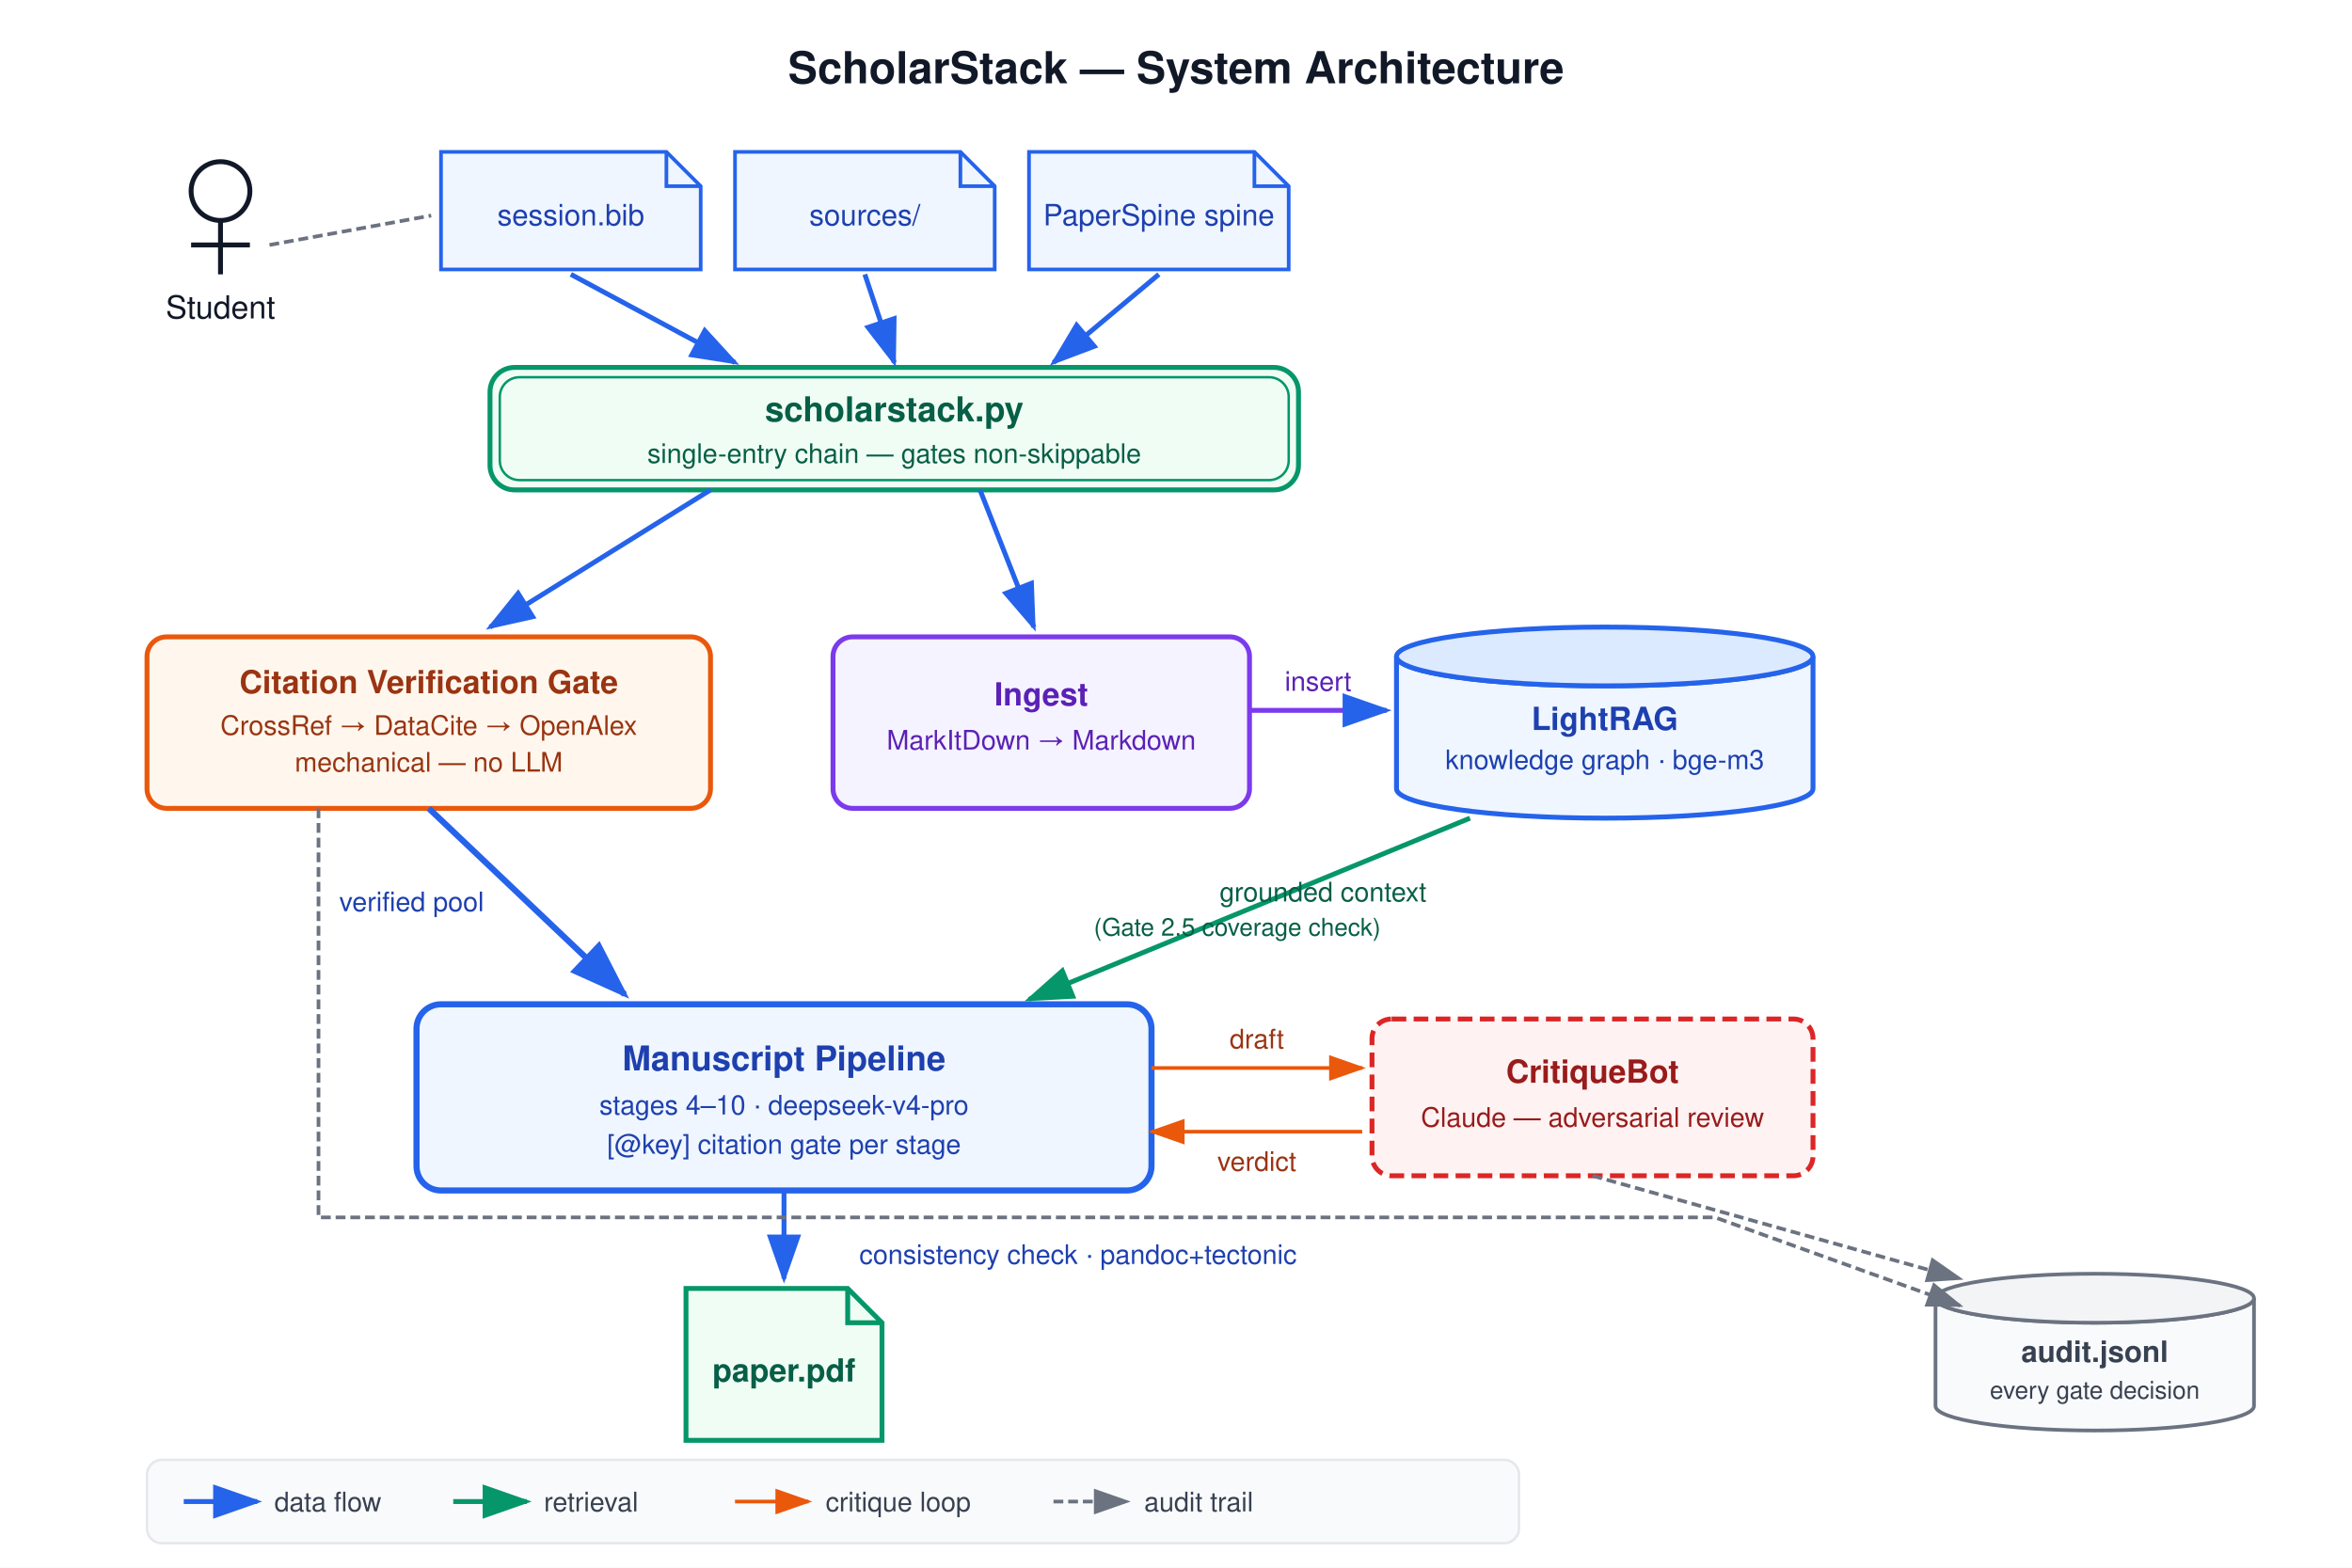
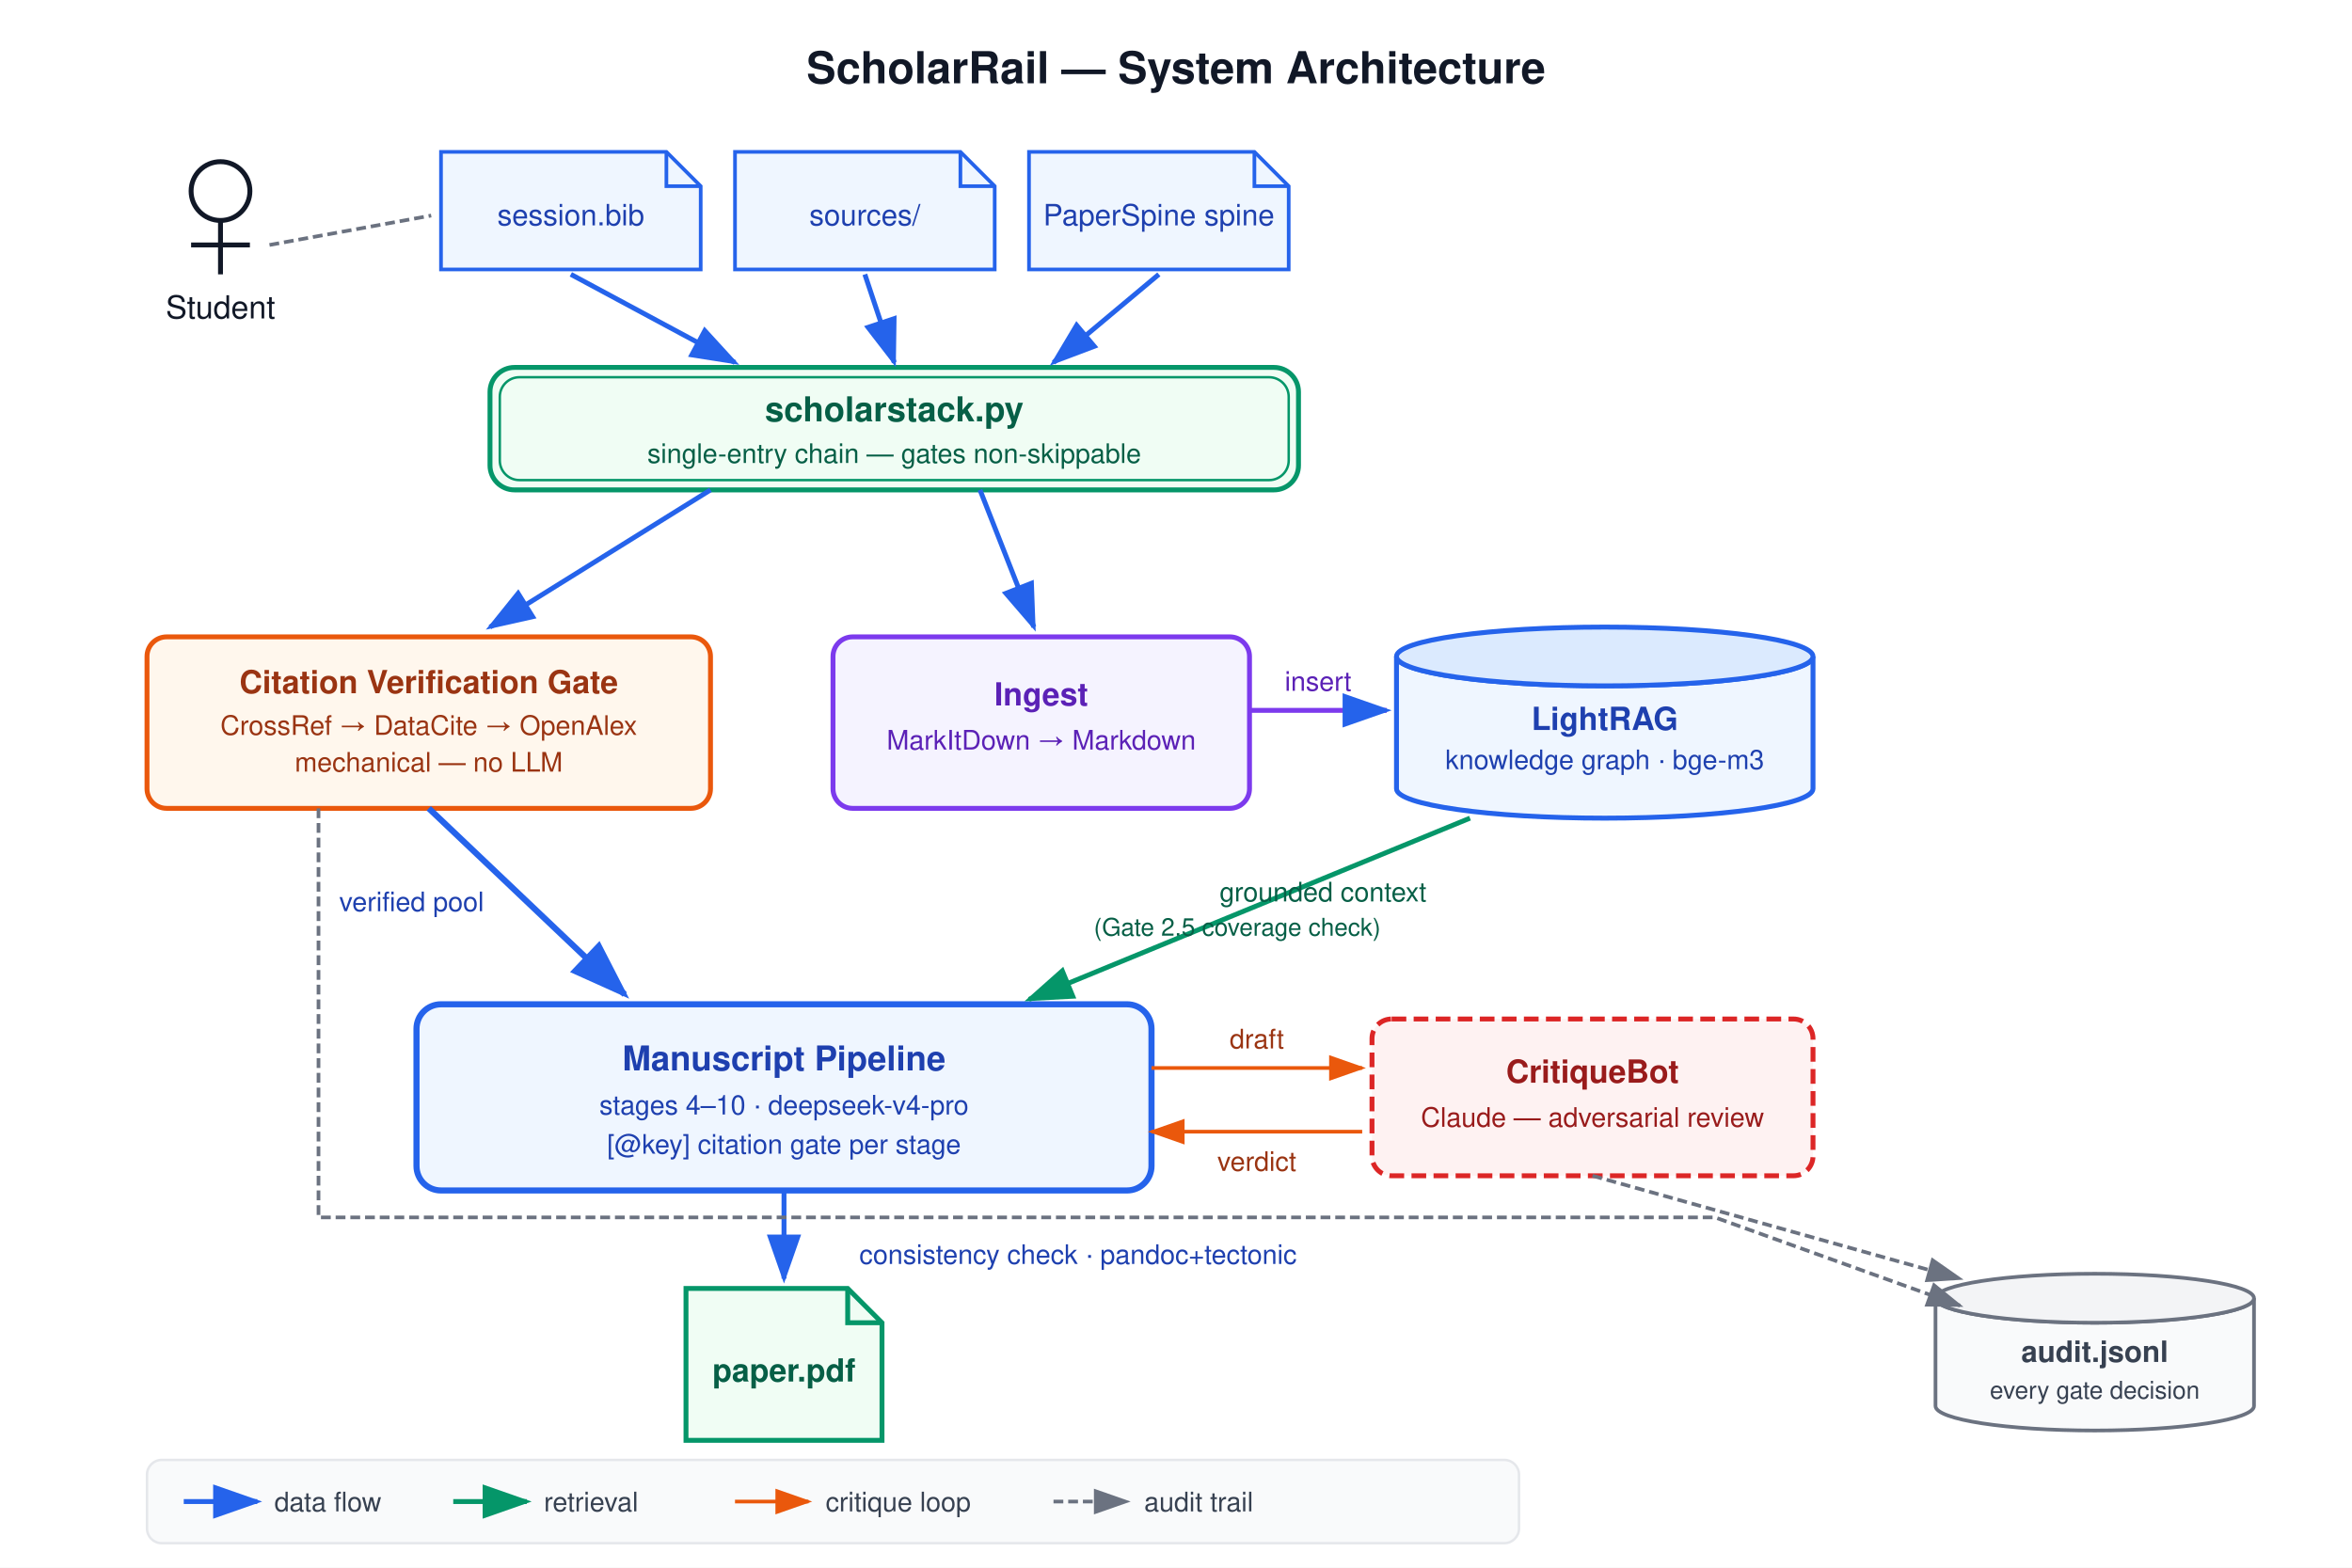
<svg xmlns="http://www.w3.org/2000/svg" viewBox="0 0 960 640" font-family="Helvetica, Arial, sans-serif">
  <defs>
    <marker id="ab" markerWidth="10" markerHeight="7" refX="9" refY="3.5" orient="auto">
      <polygon points="0 0, 10 3.5, 0 7" fill="#2563eb" />
    </marker>
    <marker id="ag" markerWidth="10" markerHeight="7" refX="9" refY="3.5" orient="auto">
      <polygon points="0 0, 10 3.5, 0 7" fill="#059669" />
    </marker>
    <marker id="ao" markerWidth="10" markerHeight="7" refX="9" refY="3.5" orient="auto">
      <polygon points="0 0, 10 3.5, 0 7" fill="#ea580c" />
    </marker>
    <marker id="ay" markerWidth="10" markerHeight="7" refX="9" refY="3.5" orient="auto">
      <polygon points="0 0, 10 3.5, 0 7" fill="#6b7280" />
    </marker>
  </defs>
  <rect width="960" height="640" fill="#ffffff" />
-   <text x="480" y="34" text-anchor="middle" font-size="18" font-weight="bold" fill="#111827">ScholarStack — System Architecture</text>
+   <text x="480" y="34" text-anchor="middle" font-size="18" font-weight="bold" fill="#111827">ScholarRail — System Architecture</text>
  <circle cx="90" cy="78" r="12" fill="none" stroke="#111827" stroke-width="2" />
  <line x1="90" y1="90" x2="90" y2="112" stroke="#111827" stroke-width="2" />
  <line x1="78" y1="100" x2="102" y2="100" stroke="#111827" stroke-width="2" />
  <text x="90" y="130" text-anchor="middle" font-size="13" fill="#111827">Student</text>
  <path d="M 180,62 h 92 l 14,14 v 34 h -106 z" fill="#eff6ff" stroke="#2563eb" stroke-width="1.5" />
  <path d="M 272,62 v 14 h 14" fill="none" stroke="#2563eb" stroke-width="1.5" />
  <text x="233" y="92" text-anchor="middle" font-size="12" fill="#1e40af">session.bib</text>
  <path d="M 300,62 h 92 l 14,14 v 34 h -106 z" fill="#eff6ff" stroke="#2563eb" stroke-width="1.5" />
  <path d="M 392,62 v 14 h 14" fill="none" stroke="#2563eb" stroke-width="1.5" />
  <text x="353" y="92" text-anchor="middle" font-size="12" fill="#1e40af">sources/</text>
  <path d="M 420,62 h 92 l 14,14 v 34 h -106 z" fill="#eff6ff" stroke="#2563eb" stroke-width="1.5" />
  <path d="M 512,62 v 14 h 14" fill="none" stroke="#2563eb" stroke-width="1.5" />
  <text x="473" y="92" text-anchor="middle" font-size="12" fill="#1e40af">PaperSpine spine</text>
  <rect x="200" y="150" width="330" height="50" rx="10" fill="#f0fdf4" stroke="#059669" stroke-width="2" />
  <rect x="204" y="154" width="322" height="42" rx="8" fill="none" stroke="#059669" stroke-width="1" />
  <text x="365" y="172" text-anchor="middle" font-size="14" font-weight="bold" fill="#065f46">scholarstack.py</text>
  <text x="365" y="189" text-anchor="middle" font-size="11" fill="#065f46">single-entry chain — gates non-skippable</text>
  <line x1="110" y1="100" x2="176" y2="88" stroke="#6b7280" stroke-width="1.5" stroke-dasharray="4,2" />
  <line x1="233" y1="112" x2="300" y2="148" stroke="#2563eb" stroke-width="2" marker-end="url(#ab)" />
  <line x1="353" y1="112" x2="365" y2="148" stroke="#2563eb" stroke-width="2" marker-end="url(#ab)" />
  <line x1="473" y1="112" x2="430" y2="148" stroke="#2563eb" stroke-width="2" marker-end="url(#ab)" />
  <rect x="60" y="260" width="230" height="70" rx="8" fill="#fff7ed" stroke="#ea580c" stroke-width="2" />
  <text x="175" y="283" text-anchor="middle" font-size="13" font-weight="bold" fill="#9a3412">Citation Verification Gate</text>
  <text x="175" y="300" text-anchor="middle" font-size="11" fill="#9a3412">CrossRef → DataCite → OpenAlex</text>
  <text x="175" y="315" text-anchor="middle" font-size="11" fill="#9a3412">mechanical — no LLM</text>
  <rect x="340" y="260" width="170" height="70" rx="8" fill="#f5f3ff" stroke="#7c3aed" stroke-width="2" />
  <text x="425" y="288" text-anchor="middle" font-size="13" font-weight="bold" fill="#5b21b6">Ingest</text>
  <text x="425" y="306" text-anchor="middle" font-size="11" fill="#5b21b6">MarkItDown → Markdown</text>
  <path d="M 570,268 a 85,12 0 0 0 170,0 v 54 a 85,12 0 0 1 -170,0 z" fill="#eff6ff" stroke="#2563eb" stroke-width="2" />
  <ellipse cx="655" cy="268" rx="85" ry="12" fill="#dbeafe" stroke="#2563eb" stroke-width="2" />
  <text x="655" y="298" text-anchor="middle" font-size="13" font-weight="bold" fill="#1e40af">LightRAG</text>
  <text x="655" y="314" text-anchor="middle" font-size="11" fill="#1e40af">knowledge graph · bge-m3</text>
  <line x1="290" y1="200" x2="200" y2="256" stroke="#2563eb" stroke-width="2" marker-end="url(#ab)" />
  <line x1="400" y1="200" x2="422" y2="256" stroke="#2563eb" stroke-width="2" marker-end="url(#ab)" />
  <line x1="510" y1="290" x2="566" y2="290" stroke="#7c3aed" stroke-width="2" marker-end="url(#ab)" />
  <text x="538" y="282" text-anchor="middle" font-size="11" fill="#5b21b6">insert</text>
  <rect x="170" y="410" width="300" height="76" rx="10" fill="#eff6ff" stroke="#2563eb" stroke-width="2.5" />
  <text x="320" y="437" text-anchor="middle" font-size="14" font-weight="bold" fill="#1e40af">Manuscript Pipeline</text>
  <text x="320" y="455" text-anchor="middle" font-size="11" fill="#1e40af">stages 4–10 · deepseek-v4-pro</text>
  <text x="320" y="471" text-anchor="middle" font-size="11" fill="#1e40af">[@key] citation gate per stage</text>
  <rect x="560" y="416" width="180" height="64" rx="8" fill="#fef2f2" stroke="#dc2626" stroke-width="2" stroke-dasharray="6,3" />
  <text x="650" y="442" text-anchor="middle" font-size="13" font-weight="bold" fill="#991b1b">CritiqueBot</text>
  <text x="650" y="460" text-anchor="middle" font-size="11" fill="#991b1b">Claude — adversarial review</text>
  <line x1="175" y1="330" x2="255" y2="406" stroke="#2563eb" stroke-width="2.5" marker-end="url(#ab)" />
  <text x="168" y="372" text-anchor="middle" font-size="11" fill="#1e40af">verified pool</text>
  <line x1="600" y1="334" x2="420" y2="408" stroke="#059669" stroke-width="2" marker-end="url(#ag)" />
  <text x="540" y="368" text-anchor="middle" font-size="11" fill="#065f46">grounded context</text>
  <text x="505" y="382" text-anchor="middle" font-size="10" fill="#065f46">(Gate 2.5 coverage check)</text>
  <line x1="470" y1="436" x2="556" y2="436" stroke="#ea580c" stroke-width="1.5" marker-end="url(#ao)" />
  <line x1="556" y1="462" x2="470" y2="462" stroke="#ea580c" stroke-width="1.5" marker-end="url(#ao)" />
  <text x="513" y="428" text-anchor="middle" font-size="11" fill="#9a3412">draft</text>
  <text x="513" y="478" text-anchor="middle" font-size="11" fill="#9a3412">verdict</text>
  <path d="M 280,526 h 66 l 14,14 v 48 h -80 z" fill="#f0fdf4" stroke="#059669" stroke-width="2" />
  <path d="M 346,526 v 14 h 14" fill="none" stroke="#059669" stroke-width="2" />
  <text x="320" y="564" text-anchor="middle" font-size="13" font-weight="bold" fill="#065f46">paper.pdf</text>
  <line x1="320" y1="486" x2="320" y2="522" stroke="#2563eb" stroke-width="2" marker-end="url(#ab)" />
  <text x="440" y="516" text-anchor="middle" font-size="11" fill="#1e40af">consistency check · pandoc+tectonic</text>
  <path d="M 790,530 a 65,10 0 0 0 130,0 v 44 a 65,10 0 0 1 -130,0 z" fill="#f9fafb" stroke="#6b7280" stroke-width="1.5" />
  <ellipse cx="855" cy="530" rx="65" ry="10" fill="#f3f4f6" stroke="#6b7280" stroke-width="1.5" />
  <text x="855" y="556" text-anchor="middle" font-size="12" font-weight="bold" fill="#374151">audit.jsonl</text>
  <text x="855" y="571" text-anchor="middle" font-size="10" fill="#374151">every gate decision</text>
  <path d="M 130,330 V 497 H 700 L 800,533" fill="none" stroke="#6b7280" stroke-width="1.5" stroke-dasharray="4,2" marker-end="url(#ay)" />
  <line x1="650" y1="480" x2="800" y2="522" stroke="#6b7280" stroke-width="1.5" stroke-dasharray="4,2" marker-end="url(#ay)" />
  <rect x="60" y="596" width="560" height="34" rx="6" fill="#f9fafb" stroke="#e5e7eb" />
  <line x1="75" y1="613" x2="105" y2="613" stroke="#2563eb" stroke-width="2" marker-end="url(#ab)" />
  <text x="112" y="617" font-size="11" fill="#374151">data flow</text>
  <line x1="185" y1="613" x2="215" y2="613" stroke="#059669" stroke-width="2" marker-end="url(#ag)" />
  <text x="222" y="617" font-size="11" fill="#374151">retrieval</text>
  <line x1="300" y1="613" x2="330" y2="613" stroke="#ea580c" stroke-width="1.5" marker-end="url(#ao)" />
  <text x="337" y="617" font-size="11" fill="#374151">critique loop</text>
  <line x1="430" y1="613" x2="460" y2="613" stroke="#6b7280" stroke-width="1.5" stroke-dasharray="4,2" marker-end="url(#ay)" />
  <text x="467" y="617" font-size="11" fill="#374151">audit trail</text>
</svg>
